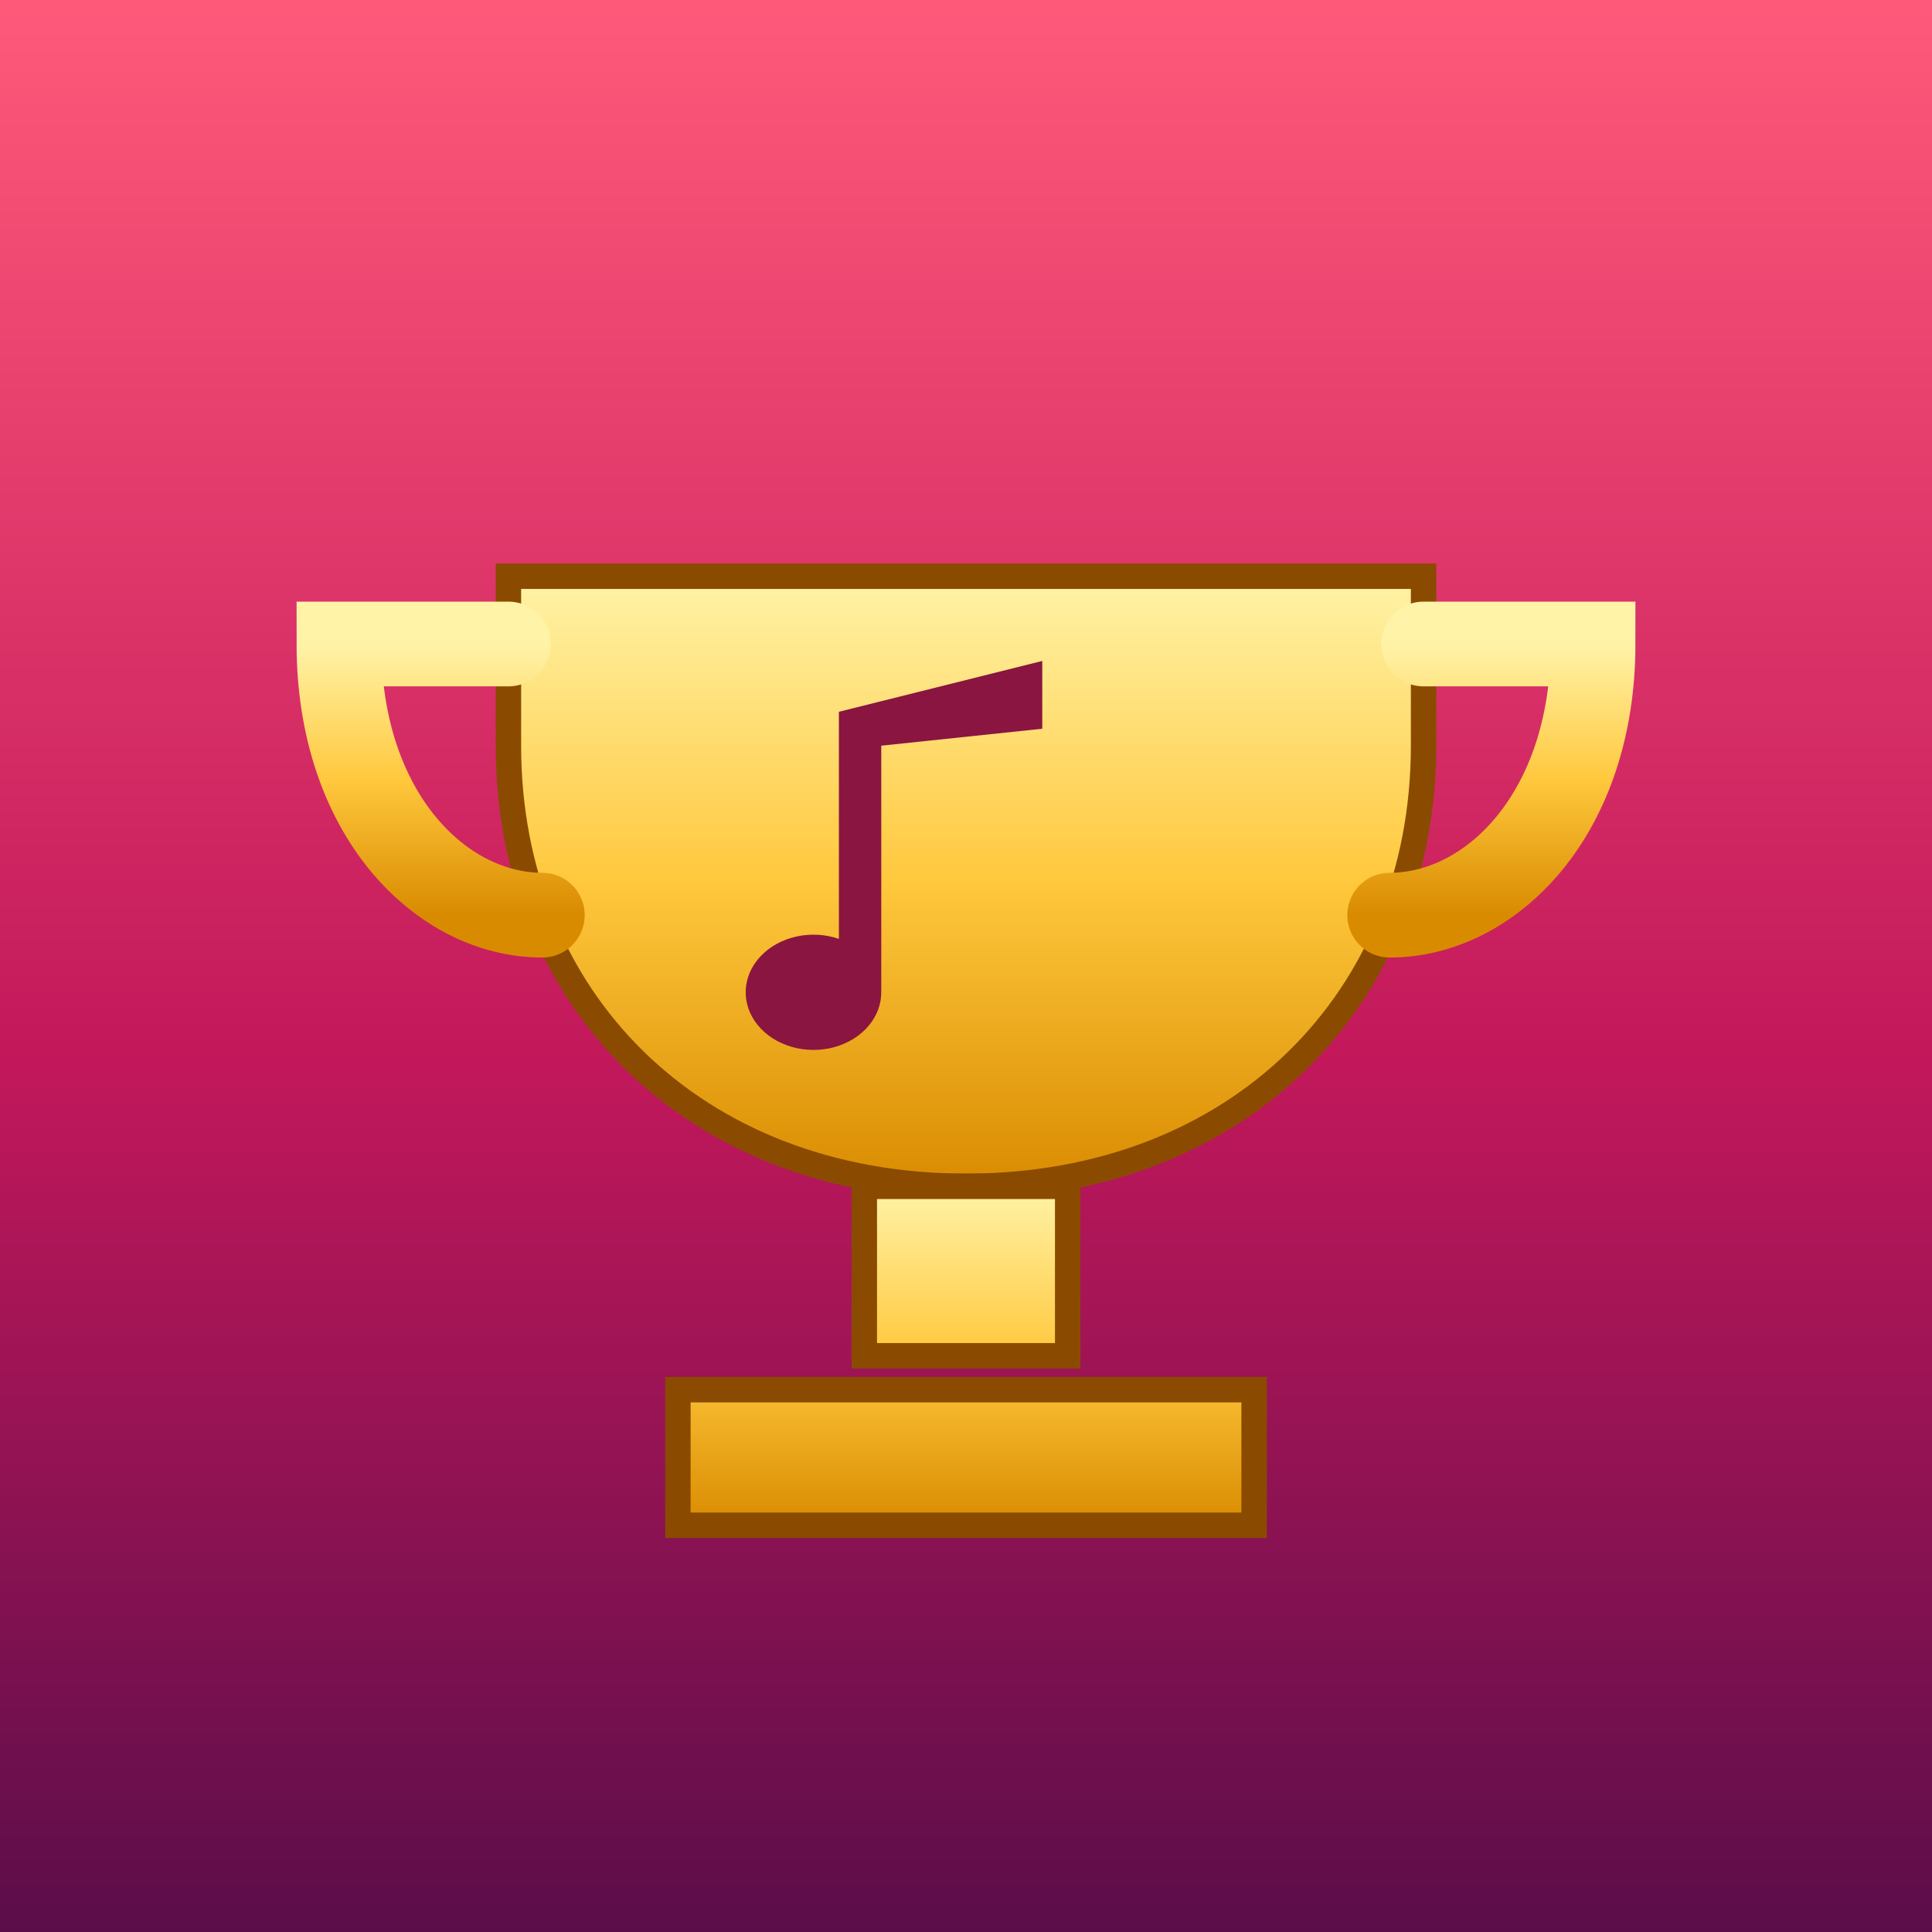
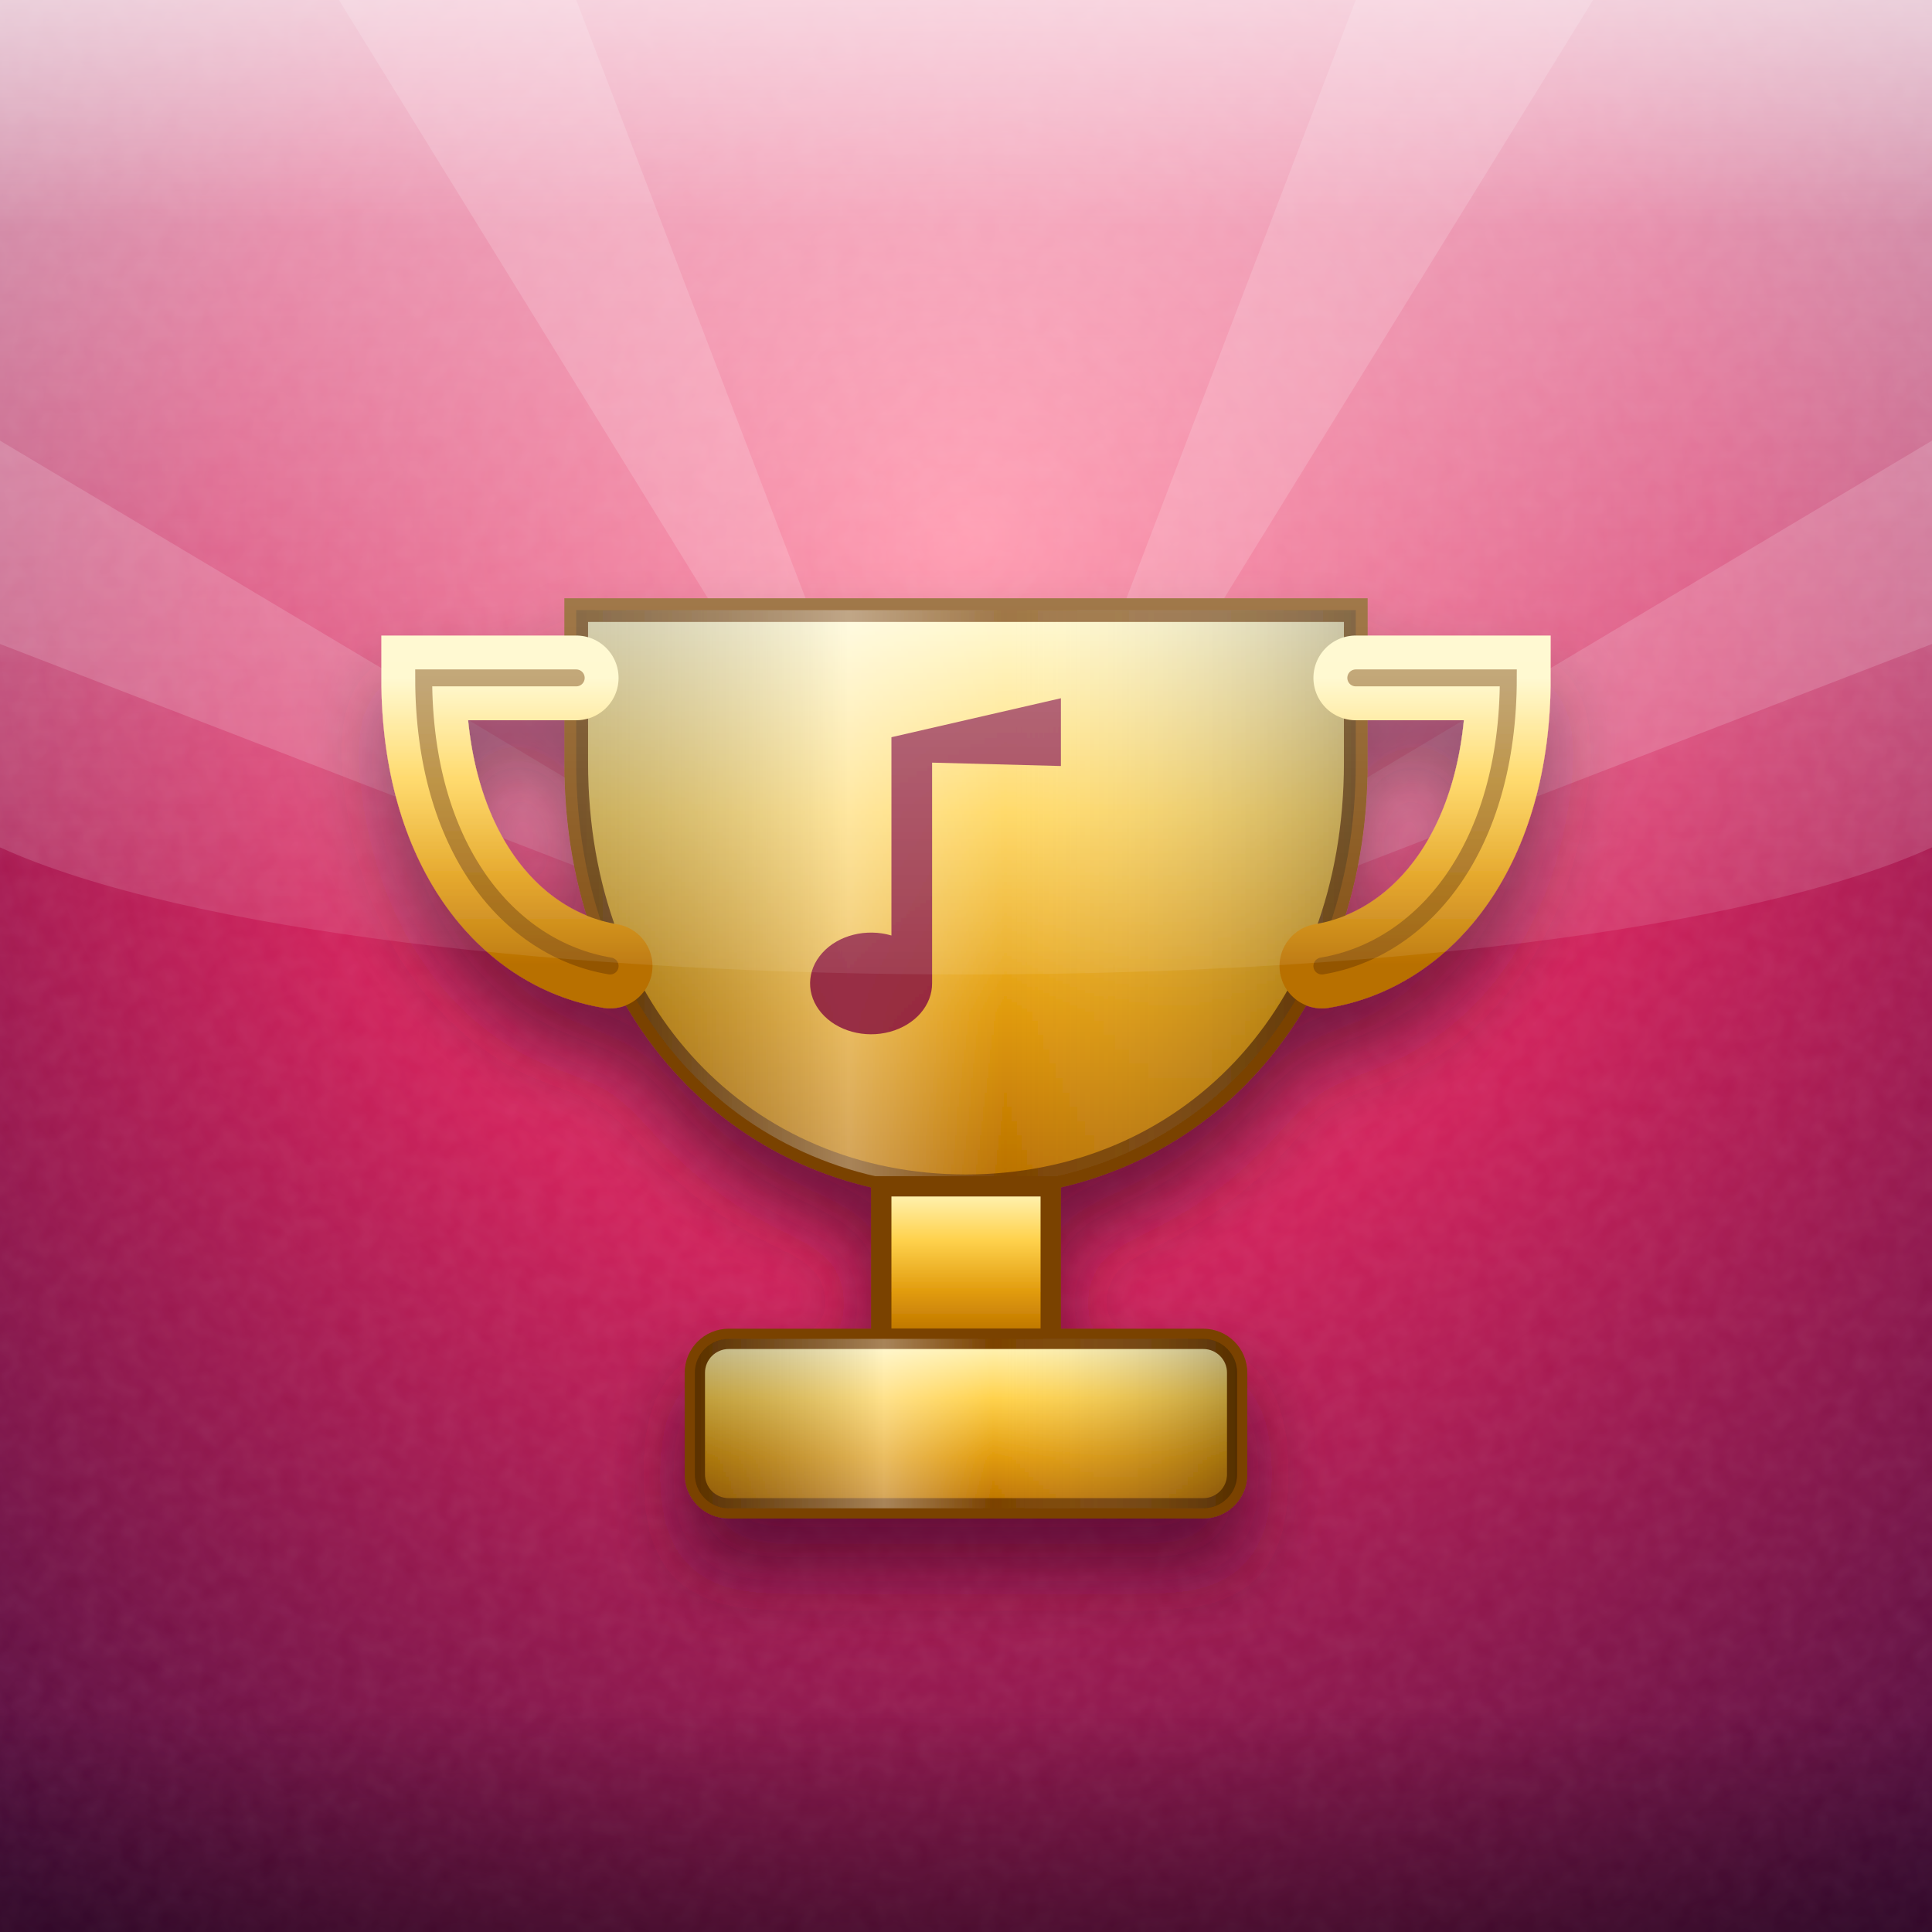
<svg xmlns="http://www.w3.org/2000/svg" width="114" height="114" viewBox="0 0 114 114">
  <defs>
-     <linearGradient id="bg" x1="0" y1="0" x2="0" y2="1">
-       <stop offset="0" stop-color="#ff5a7a" />
-       <stop offset=".55" stop-color="#c2185b" />
-       <stop offset="1" stop-color="#5a0d4a" />
+     <radialGradient id="bg" cx=".5" cy=".28" r=".85">
+       <stop offset="0" stop-color="#ff6f8e" />
+       <stop offset=".45" stop-color="#d0205a" />
+       <stop offset="1" stop-color="#4a0a3c" />
+     </radialGradient>
+     <linearGradient id="gold" x1="0" y1="0" x2="0" y2="1">
+       <stop offset="0" stop-color="#fff7c2" />
+       <stop offset=".35" stop-color="#ffd24d" />
+       <stop offset=".7" stop-color="#e09a0c" />
+       <stop offset="1" stop-color="#b86f00" />
    </linearGradient>
-     <linearGradient id="gold" x1="0" y1="0" x2="0" y2="1">
-       <stop offset="0" stop-color="#fff3a8" />
-       <stop offset=".5" stop-color="#ffc83d" />
-       <stop offset="1" stop-color="#d98b00" />
+     <linearGradient id="goldSide" x1="0" y1="0" x2="1" y2="0">
+       <stop offset="0" stop-color="#000" stop-opacity=".25" />
+       <stop offset=".35" stop-color="#fff" stop-opacity=".35" />
+       <stop offset=".55" stop-color="#fff" stop-opacity="0" />
+       <stop offset="1" stop-color="#000" stop-opacity=".3" />
    </linearGradient>
+     <linearGradient id="gloss" x1="0" y1="0" x2="0" y2="1">
+       <stop offset="0" stop-color="#fff" stop-opacity=".62" />
+       <stop offset="1" stop-color="#fff" stop-opacity=".08" />
+     </linearGradient>
+     <linearGradient id="bevel" x1="0" y1="0" x2="0" y2="1">
+       <stop offset="0" stop-color="#fff" stop-opacity=".45" />
+       <stop offset=".12" stop-color="#fff" stop-opacity="0" />
+       <stop offset=".88" stop-color="#000" stop-opacity="0" />
+       <stop offset="1" stop-color="#000" stop-opacity=".35" />
+     </linearGradient>
+     <filter id="grain" x="0" y="0" width="100%" height="100%">
+       <feTurbulence type="fractalNoise" baseFrequency=".85" numOctaves="2" stitchTiles="stitch" />
+       <feColorMatrix values="0 0 0 0 1  0 0 0 0 1  0 0 0 0 1  0 0 0 .07 0" />
+     </filter>
+     <filter id="drop" x="-20%" y="-20%" width="140%" height="150%">
+       <feDropShadow dx="0" dy="3" stdDeviation="2.2" flood-color="#2a0020" flood-opacity=".6" />
+     </filter>
  </defs>
  <rect width="114" height="114" fill="url(#bg)" />
-   <path d="M30 34h54v10c0 15-11 26-27 26S30 59 30 44z" fill="url(#gold)" stroke="#8a4b00" stroke-width="1.5" />
-   <path d="M30 38H20c0 10 6 16 12 16M84 38h10c0 10-6 16-12 16" fill="none" stroke="url(#gold)" stroke-width="5" stroke-linecap="round" />
-   <path d="M51 70h12v10H51zM40 82h34v8H40z" fill="url(#gold)" stroke="#8a4b00" stroke-width="1.5" />
-   <path d="M52 44v14.5a4 3.4 0 1 1-2.5-3.1V42l12-3v4z" fill="#8a1540" />
+   <rect width="114" height="114" filter="url(#grain)" />
+   <g opacity=".16" fill="#fff">
+     <path d="M57 60 20 0h14zM57 60 80 0h14zM57 60 0 26v12zM57 60l57-34v12z" />
+   </g>
+   <g filter="url(#drop)">
+     <path d="M34 36h46v9c0 15-10 25-23 25S34 60 34 45z" fill="url(#gold)" stroke="#7a4200" stroke-width="1.4" />
+     <path d="M34 36h46v9c0 15-10 25-23 25S34 60 34 45z" fill="url(#goldSide)" />
+     <path d="M34 40H25c0 10 5 16 11 17M80 40h9c0 10-5 16-11 17" fill="none" stroke="url(#gold)" stroke-width="5" stroke-linecap="round" />
+     <path d="M34 40H25c0 10 5 16 11 17M80 40h9c0 10-5 16-11 17" fill="none" stroke="#7a4200" stroke-width="1" stroke-linecap="round" opacity=".6" />
+     <path d="M52 70h10v9H52z" fill="url(#gold)" stroke="#7a4200" stroke-width="1.2" />
+     <rect x="41" y="79" width="32" height="10" rx="2" fill="url(#gold)" stroke="#7a4200" stroke-width="1.2" />
+     <rect x="41" y="79" width="32" height="10" rx="2" fill="url(#goldSide)" />
+     <path d="M55 45v13a3.6 3 0 1 1-2.4-2.8V43.5l10-2.3v4z" fill="#8a1540" opacity=".85" />
+   </g>
+   <path d="M0 0h114v50C92 60 22 60 0 50z" fill="url(#gloss)" />
+   <rect width="114" height="114" fill="url(#bevel)" />
</svg>
